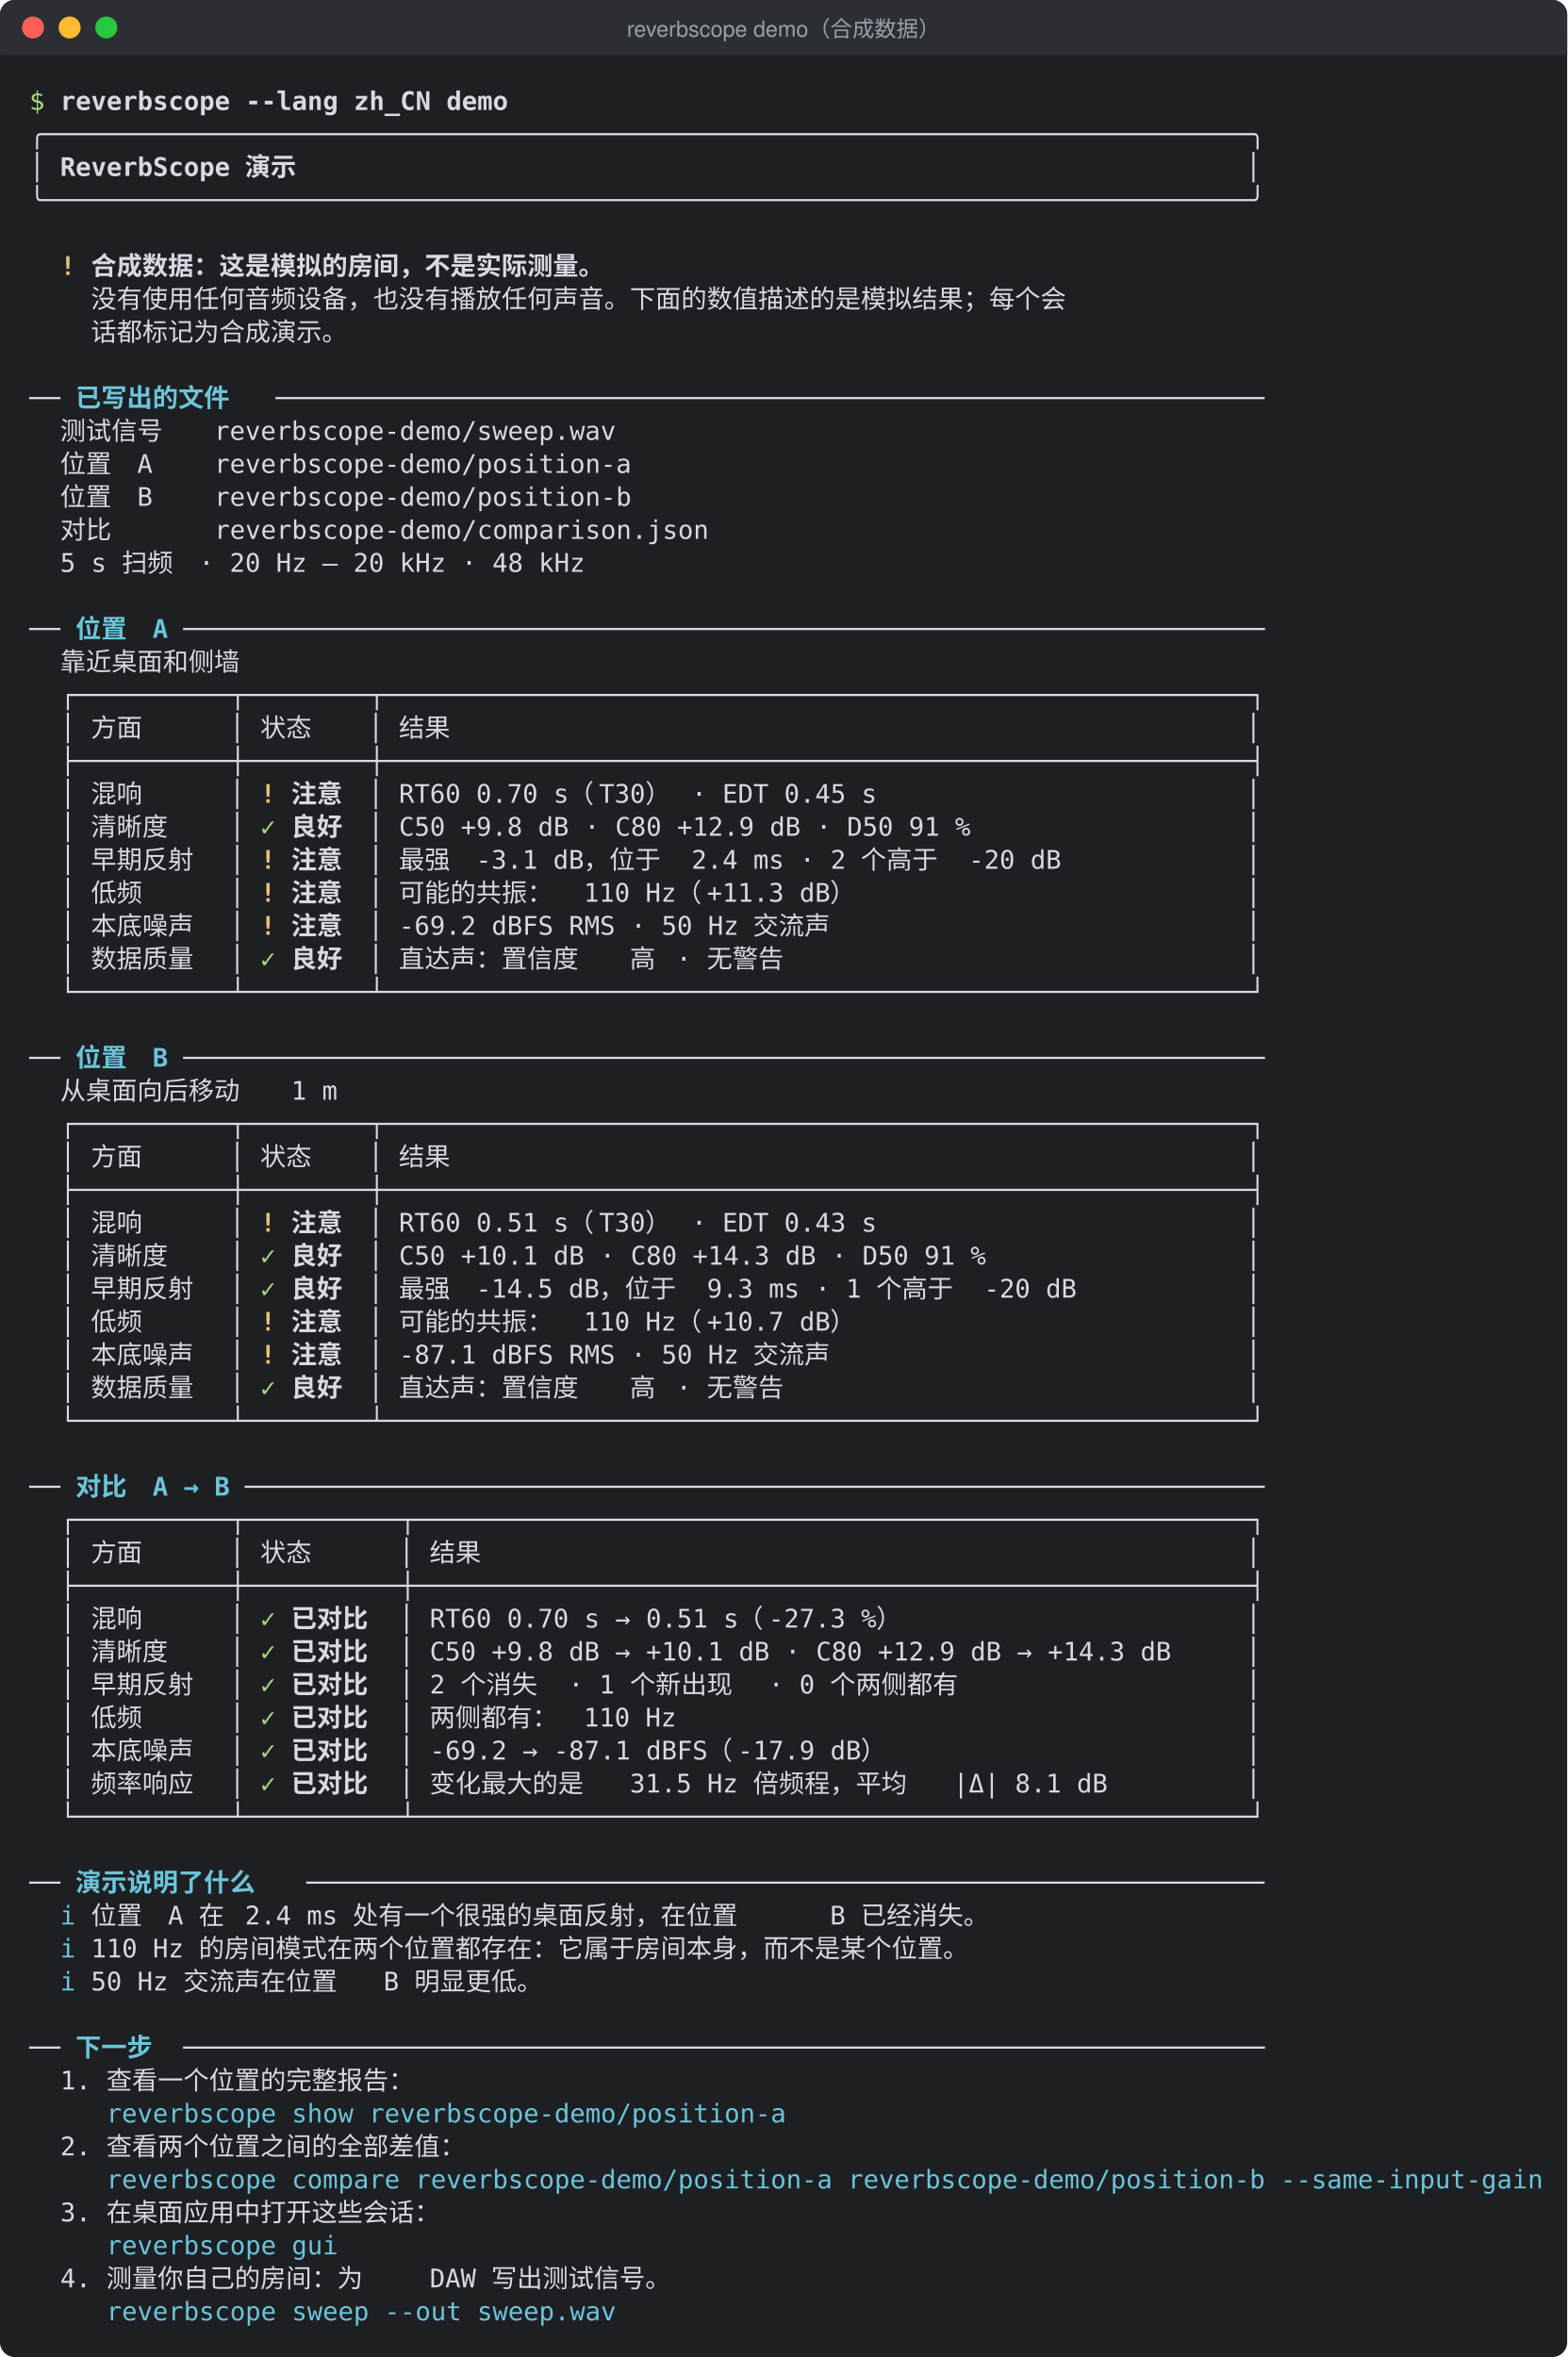
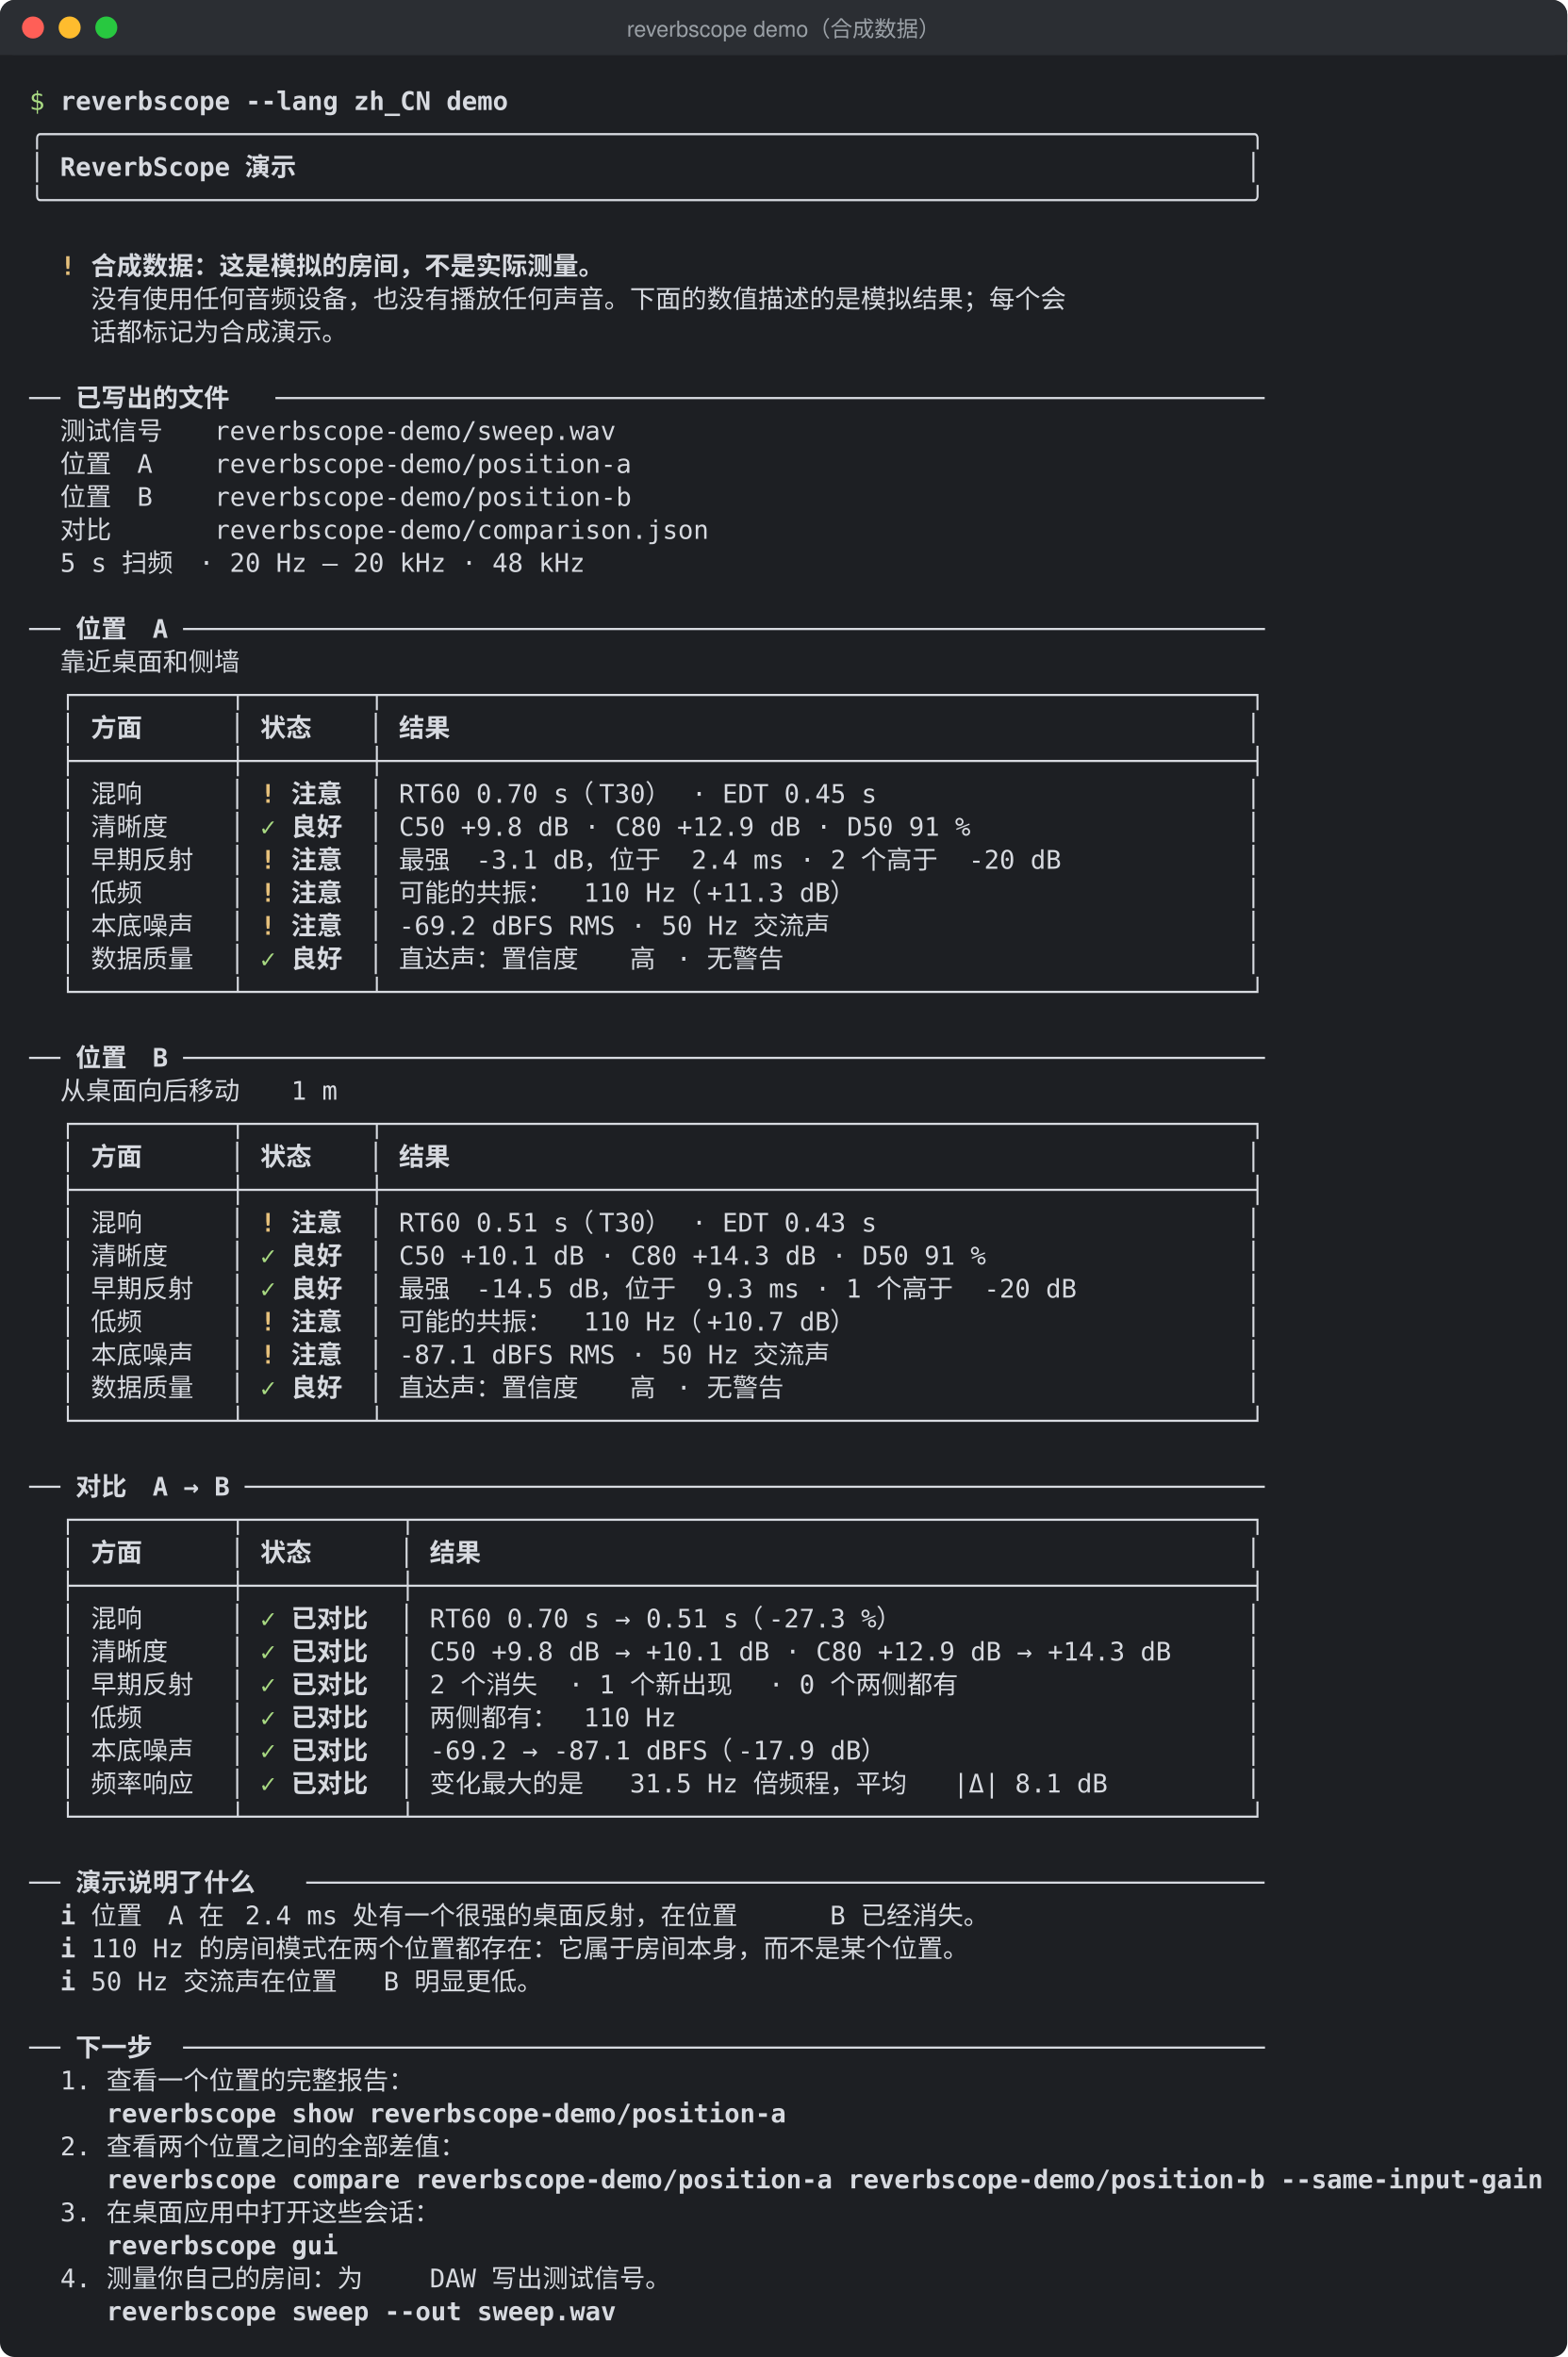
<svg xmlns="http://www.w3.org/2000/svg" width="855" height="1286" viewBox="0 0 855 1286" role="img" aria-label="reverbscope demo（合成数据）">
  <rect width="855" height="1286" rx="8" fill="#1d1f23" />
  <rect width="855" height="30" rx="8" fill="#2b2e33" />
  <rect y="22" width="855" height="8" fill="#2b2e33" />
  <circle cx="18" cy="15" r="6" fill="#ff5f57" />
  <circle cx="38" cy="15" r="6" fill="#febc2e" />
  <circle cx="58" cy="15" r="6" fill="#28c840" />
  <text x="427.5" y="20" text-anchor="middle" fill="#9aa0a6" font-family="Helvetica, Arial, sans-serif" font-size="12">reverbscope demo（合成数据）</text>
  <g font-family="DejaVu Sans Mono, Menlo, Consolas, Noto Sans Mono CJK SC, monospace" font-size="14" fill="#d7dae0">
    <text x="16" y="60" xml:space="preserve">
      <tspan x="16.0" fill="#a8d982">$</tspan>
      <tspan x="24.4"> </tspan>
      <tspan x="32.8" font-weight="bold">reverbscope --lang zh_CN demo</tspan>
    </text>
    <text x="16" y="78" xml:space="preserve">
      <tspan x="16.0" opacity="0.62">╭──────────────────────────────────────────────────────────────────────────────╮</tspan>
    </text>
    <text x="16" y="96" xml:space="preserve">
      <tspan x="16.0" opacity="0.62">│</tspan>
      <tspan x="24.4"> </tspan>
      <tspan x="32.8" font-weight="bold">ReverbScope </tspan>
      <tspan x="133.6" font-weight="bold">演示</tspan>
      <tspan x="167.2">                                                             </tspan>
      <tspan x="679.6" opacity="0.62">│</tspan>
    </text>
    <text x="16" y="114" xml:space="preserve">
      <tspan x="16.0" opacity="0.62">╰──────────────────────────────────────────────────────────────────────────────╯</tspan>
    </text>
    <text x="16" y="132" xml:space="preserve" />
    <text x="16" y="150" xml:space="preserve">
      <tspan x="16.0">  </tspan>
      <tspan x="32.8" font-weight="bold" fill="#e6c07b">!</tspan>
      <tspan x="41.2"> </tspan>
      <tspan x="49.6" font-weight="bold">合成数据：这是模拟的房间，不是实际测量。</tspan>
    </text>
    <text x="16" y="168" xml:space="preserve">
      <tspan x="16.0">    </tspan>
      <tspan x="49.6">没有使用任何音频设备，也没有播放任何声音。下面的数值描述的是模拟结果；每个会</tspan>
    </text>
    <text x="16" y="186" xml:space="preserve">
      <tspan x="16.0">    </tspan>
      <tspan x="49.6">话都标记为合成演示。</tspan>
    </text>
    <text x="16" y="204" xml:space="preserve" />
    <text x="16" y="222" xml:space="preserve">
      <tspan x="16.0" opacity="0.62">──</tspan>
      <tspan x="32.8"> </tspan>
-       <tspan x="41.2" font-weight="bold" fill="#6cc4d9">已写出的文件</tspan>
+       <tspan x="41.2" font-weight="bold">已写出的文件</tspan>
      <tspan x="142.0"> </tspan>
      <tspan x="150.4" opacity="0.62">────────────────────────────────────────────────────────────────</tspan>
    </text>
    <text x="16" y="240" xml:space="preserve">
      <tspan x="16.0">  </tspan>
-       <tspan x="32.8" opacity="0.62">测试信号</tspan>
+       <tspan x="32.8">测试信号</tspan>
      <tspan x="100.0">  reverbscope-demo/sweep.wav</tspan>
    </text>
    <text x="16" y="258" xml:space="preserve">
      <tspan x="16.0">  </tspan>
-       <tspan x="32.8" opacity="0.62">位置</tspan>
-       <tspan x="66.4" opacity="0.62"> A</tspan>
-       <tspan x="83.2">    reverbscope-demo/position-a</tspan>
+       <tspan x="32.8">位置</tspan>
+       <tspan x="66.4"> A    reverbscope-demo/position-a</tspan>
    </text>
    <text x="16" y="276" xml:space="preserve">
      <tspan x="16.0">  </tspan>
-       <tspan x="32.8" opacity="0.62">位置</tspan>
-       <tspan x="66.4" opacity="0.62"> B</tspan>
-       <tspan x="83.2">    reverbscope-demo/position-b</tspan>
+       <tspan x="32.8">位置</tspan>
+       <tspan x="66.4"> B    reverbscope-demo/position-b</tspan>
    </text>
    <text x="16" y="294" xml:space="preserve">
      <tspan x="16.0">  </tspan>
-       <tspan x="32.8" opacity="0.62">对比</tspan>
+       <tspan x="32.8">对比</tspan>
      <tspan x="66.4">      reverbscope-demo/comparison.json</tspan>
    </text>
    <text x="16" y="312" xml:space="preserve">
-       <tspan x="16.0">  </tspan>
-       <tspan x="32.8" opacity="0.62">5 s </tspan>
-       <tspan x="66.4" opacity="0.62">扫频</tspan>
-       <tspan x="100.0" opacity="0.62"> · 20 Hz – 20 kHz · 48 kHz</tspan>
+       <tspan x="16.0">  5 s </tspan>
+       <tspan x="66.4">扫频</tspan>
+       <tspan x="100.0"> · 20 Hz – 20 kHz · 48 kHz</tspan>
    </text>
    <text x="16" y="330" xml:space="preserve" />
    <text x="16" y="348" xml:space="preserve">
      <tspan x="16.0" opacity="0.62">──</tspan>
      <tspan x="32.8"> </tspan>
-       <tspan x="41.2" font-weight="bold" fill="#6cc4d9">位置</tspan>
-       <tspan x="74.8" font-weight="bold" fill="#6cc4d9"> A</tspan>
+       <tspan x="41.2" font-weight="bold">位置</tspan>
+       <tspan x="74.8" font-weight="bold"> A</tspan>
      <tspan x="91.6"> </tspan>
      <tspan x="100.0" opacity="0.62">──────────────────────────────────────────────────────────────────────</tspan>
    </text>
    <text x="16" y="366" xml:space="preserve">
      <tspan x="16.0">  </tspan>
-       <tspan x="32.8" opacity="0.62">靠近桌面和侧墙</tspan>
+       <tspan x="32.8">靠近桌面和侧墙</tspan>
    </text>
    <text x="16" y="384" xml:space="preserve">
      <tspan x="16.0">  </tspan>
      <tspan x="32.8" opacity="0.62">┌──────────┬────────┬────────────────────────────────────────────────────────┐</tspan>
    </text>
    <text x="16" y="402" xml:space="preserve">
      <tspan x="16.0">  </tspan>
      <tspan x="32.8" opacity="0.62">│</tspan>
      <tspan x="41.2"> </tspan>
-       <tspan x="49.6" opacity="0.62">方面</tspan>
-       <tspan x="83.2">     </tspan>
-       <tspan x="125.2" opacity="0.62">│</tspan>
-       <tspan x="133.6"> </tspan>
-       <tspan x="142.0" opacity="0.62">状态</tspan>
+       <tspan x="49.6" font-weight="bold">方面</tspan>
+       <tspan x="83.2">     </tspan>
+       <tspan x="125.2" opacity="0.62">│</tspan>
+       <tspan x="133.6"> </tspan>
+       <tspan x="142.0" font-weight="bold">状态</tspan>
      <tspan x="175.6">   </tspan>
      <tspan x="200.8" opacity="0.62">│</tspan>
      <tspan x="209.2"> </tspan>
-       <tspan x="217.6" opacity="0.62">结果</tspan>
+       <tspan x="217.6" font-weight="bold">结果</tspan>
      <tspan x="251.2">                                                   </tspan>
      <tspan x="679.6" opacity="0.62">│</tspan>
    </text>
    <text x="16" y="420" xml:space="preserve">
      <tspan x="16.0">  </tspan>
      <tspan x="32.8" opacity="0.62">├──────────┼────────┼────────────────────────────────────────────────────────┤</tspan>
    </text>
    <text x="16" y="438" xml:space="preserve">
      <tspan x="16.0">  </tspan>
      <tspan x="32.8" opacity="0.62">│</tspan>
      <tspan x="41.2"> </tspan>
      <tspan x="49.6">混响</tspan>
      <tspan x="83.2">     </tspan>
      <tspan x="125.2" opacity="0.62">│</tspan>
      <tspan x="133.6"> </tspan>
      <tspan x="142.0" font-weight="bold" fill="#e6c07b">!</tspan>
      <tspan x="150.4"> </tspan>
      <tspan x="158.8" font-weight="bold">注意</tspan>
      <tspan x="192.4"> </tspan>
      <tspan x="200.8" opacity="0.62">│</tspan>
      <tspan x="209.2"> RT60 0.70 s</tspan>
-       <tspan x="310.0" opacity="0.62">（</tspan>
-       <tspan x="326.8" opacity="0.62">T30</tspan>
-       <tspan x="352.0" opacity="0.62">）</tspan>
+       <tspan x="310.0">（</tspan>
+       <tspan x="326.8">T30</tspan>
+       <tspan x="352.0">）</tspan>
      <tspan x="368.8"> · EDT 0.45 s                        </tspan>
      <tspan x="679.6" opacity="0.62">│</tspan>
    </text>
    <text x="16" y="456" xml:space="preserve">
      <tspan x="16.0">  </tspan>
      <tspan x="32.8" opacity="0.62">│</tspan>
      <tspan x="41.2"> </tspan>
      <tspan x="49.6">清晰度</tspan>
      <tspan x="100.0">   </tspan>
      <tspan x="125.2" opacity="0.62">│</tspan>
      <tspan x="133.6"> </tspan>
      <tspan x="142.0" fill="#a8d982">✓</tspan>
      <tspan x="150.4"> </tspan>
      <tspan x="158.8" font-weight="bold">良好</tspan>
      <tspan x="192.4"> </tspan>
      <tspan x="200.8" opacity="0.62">│</tspan>
      <tspan x="209.2"> C50 +9.8 dB · C80 +12.9 dB · D50 91 %                  </tspan>
      <tspan x="679.6" opacity="0.62">│</tspan>
    </text>
    <text x="16" y="474" xml:space="preserve">
      <tspan x="16.0">  </tspan>
      <tspan x="32.8" opacity="0.62">│</tspan>
      <tspan x="41.2"> </tspan>
      <tspan x="49.6">早期反射</tspan>
      <tspan x="116.8"> </tspan>
      <tspan x="125.2" opacity="0.62">│</tspan>
      <tspan x="133.6"> </tspan>
      <tspan x="142.0" font-weight="bold" fill="#e6c07b">!</tspan>
      <tspan x="150.4"> </tspan>
      <tspan x="158.8" font-weight="bold">注意</tspan>
      <tspan x="192.4"> </tspan>
      <tspan x="200.8" opacity="0.62">│</tspan>
      <tspan x="209.2"> </tspan>
      <tspan x="217.6">最强</tspan>
      <tspan x="251.2"> -3.1 dB</tspan>
      <tspan x="318.4">，位于</tspan>
      <tspan x="368.8"> 2.4 ms · 2 </tspan>
      <tspan x="469.6">个高于</tspan>
      <tspan x="520.0"> -20 dB            </tspan>
      <tspan x="679.6" opacity="0.62">│</tspan>
    </text>
    <text x="16" y="492" xml:space="preserve">
      <tspan x="16.0">  </tspan>
      <tspan x="32.8" opacity="0.62">│</tspan>
      <tspan x="41.2"> </tspan>
      <tspan x="49.6">低频</tspan>
      <tspan x="83.2">     </tspan>
      <tspan x="125.2" opacity="0.62">│</tspan>
      <tspan x="133.6"> </tspan>
      <tspan x="142.0" font-weight="bold" fill="#e6c07b">!</tspan>
      <tspan x="150.4"> </tspan>
      <tspan x="158.8" font-weight="bold">注意</tspan>
      <tspan x="192.4"> </tspan>
      <tspan x="200.8" opacity="0.62">│</tspan>
      <tspan x="209.2"> </tspan>
      <tspan x="217.6">可能的共振：</tspan>
      <tspan x="318.4">110 Hz</tspan>
      <tspan x="368.8">（</tspan>
      <tspan x="385.6">+11.3 dB</tspan>
      <tspan x="452.8">）</tspan>
      <tspan x="469.6">                         </tspan>
      <tspan x="679.6" opacity="0.62">│</tspan>
    </text>
    <text x="16" y="510" xml:space="preserve">
      <tspan x="16.0">  </tspan>
      <tspan x="32.8" opacity="0.62">│</tspan>
      <tspan x="41.2"> </tspan>
      <tspan x="49.6">本底噪声</tspan>
      <tspan x="116.8"> </tspan>
      <tspan x="125.2" opacity="0.62">│</tspan>
      <tspan x="133.6"> </tspan>
      <tspan x="142.0" font-weight="bold" fill="#e6c07b">!</tspan>
      <tspan x="150.4"> </tspan>
      <tspan x="158.8" font-weight="bold">注意</tspan>
      <tspan x="192.4"> </tspan>
      <tspan x="200.8" opacity="0.62">│</tspan>
      <tspan x="209.2"> -69.2 dBFS RMS · 50 Hz </tspan>
      <tspan x="410.8">交流声</tspan>
      <tspan x="461.2">                          </tspan>
      <tspan x="679.6" opacity="0.62">│</tspan>
    </text>
    <text x="16" y="528" xml:space="preserve">
      <tspan x="16.0">  </tspan>
      <tspan x="32.8" opacity="0.62">│</tspan>
      <tspan x="41.2"> </tspan>
      <tspan x="49.6">数据质量</tspan>
      <tspan x="116.8"> </tspan>
      <tspan x="125.2" opacity="0.62">│</tspan>
      <tspan x="133.6"> </tspan>
      <tspan x="142.0" fill="#a8d982">✓</tspan>
      <tspan x="150.4"> </tspan>
      <tspan x="158.8" font-weight="bold">良好</tspan>
      <tspan x="192.4"> </tspan>
      <tspan x="200.8" opacity="0.62">│</tspan>
      <tspan x="209.2"> </tspan>
      <tspan x="217.6">直达声：置信度</tspan>
      <tspan x="335.2"> </tspan>
      <tspan x="343.6">高</tspan>
      <tspan x="360.4"> · </tspan>
      <tspan x="385.6">无警告</tspan>
      <tspan x="436.0">                             </tspan>
      <tspan x="679.6" opacity="0.62">│</tspan>
    </text>
    <text x="16" y="546" xml:space="preserve">
      <tspan x="16.0">  </tspan>
      <tspan x="32.8" opacity="0.62">└──────────┴────────┴────────────────────────────────────────────────────────┘</tspan>
    </text>
    <text x="16" y="564" xml:space="preserve" />
    <text x="16" y="582" xml:space="preserve">
      <tspan x="16.0" opacity="0.62">──</tspan>
      <tspan x="32.8"> </tspan>
-       <tspan x="41.2" font-weight="bold" fill="#6cc4d9">位置</tspan>
-       <tspan x="74.8" font-weight="bold" fill="#6cc4d9"> B</tspan>
+       <tspan x="41.2" font-weight="bold">位置</tspan>
+       <tspan x="74.8" font-weight="bold"> B</tspan>
      <tspan x="91.6"> </tspan>
      <tspan x="100.0" opacity="0.62">──────────────────────────────────────────────────────────────────────</tspan>
    </text>
    <text x="16" y="600" xml:space="preserve">
      <tspan x="16.0">  </tspan>
-       <tspan x="32.8" opacity="0.62">从桌面向后移动</tspan>
-       <tspan x="150.4" opacity="0.62"> 1 m</tspan>
+       <tspan x="32.8">从桌面向后移动</tspan>
+       <tspan x="150.4"> 1 m</tspan>
    </text>
    <text x="16" y="618" xml:space="preserve">
      <tspan x="16.0">  </tspan>
      <tspan x="32.8" opacity="0.62">┌──────────┬────────┬────────────────────────────────────────────────────────┐</tspan>
    </text>
    <text x="16" y="636" xml:space="preserve">
      <tspan x="16.0">  </tspan>
      <tspan x="32.8" opacity="0.62">│</tspan>
      <tspan x="41.2"> </tspan>
-       <tspan x="49.6" opacity="0.62">方面</tspan>
-       <tspan x="83.2">     </tspan>
-       <tspan x="125.2" opacity="0.62">│</tspan>
-       <tspan x="133.6"> </tspan>
-       <tspan x="142.0" opacity="0.62">状态</tspan>
+       <tspan x="49.6" font-weight="bold">方面</tspan>
+       <tspan x="83.2">     </tspan>
+       <tspan x="125.2" opacity="0.62">│</tspan>
+       <tspan x="133.6"> </tspan>
+       <tspan x="142.0" font-weight="bold">状态</tspan>
      <tspan x="175.6">   </tspan>
      <tspan x="200.8" opacity="0.62">│</tspan>
      <tspan x="209.2"> </tspan>
-       <tspan x="217.6" opacity="0.62">结果</tspan>
+       <tspan x="217.6" font-weight="bold">结果</tspan>
      <tspan x="251.2">                                                   </tspan>
      <tspan x="679.6" opacity="0.62">│</tspan>
    </text>
    <text x="16" y="654" xml:space="preserve">
      <tspan x="16.0">  </tspan>
      <tspan x="32.8" opacity="0.62">├──────────┼────────┼────────────────────────────────────────────────────────┤</tspan>
    </text>
    <text x="16" y="672" xml:space="preserve">
      <tspan x="16.0">  </tspan>
      <tspan x="32.8" opacity="0.62">│</tspan>
      <tspan x="41.2"> </tspan>
      <tspan x="49.6">混响</tspan>
      <tspan x="83.2">     </tspan>
      <tspan x="125.2" opacity="0.62">│</tspan>
      <tspan x="133.6"> </tspan>
      <tspan x="142.0" font-weight="bold" fill="#e6c07b">!</tspan>
      <tspan x="150.4"> </tspan>
      <tspan x="158.8" font-weight="bold">注意</tspan>
      <tspan x="192.4"> </tspan>
      <tspan x="200.8" opacity="0.62">│</tspan>
      <tspan x="209.2"> RT60 0.51 s</tspan>
-       <tspan x="310.0" opacity="0.62">（</tspan>
-       <tspan x="326.8" opacity="0.62">T30</tspan>
-       <tspan x="352.0" opacity="0.62">）</tspan>
+       <tspan x="310.0">（</tspan>
+       <tspan x="326.8">T30</tspan>
+       <tspan x="352.0">）</tspan>
      <tspan x="368.8"> · EDT 0.43 s                        </tspan>
      <tspan x="679.6" opacity="0.62">│</tspan>
    </text>
    <text x="16" y="690" xml:space="preserve">
      <tspan x="16.0">  </tspan>
      <tspan x="32.8" opacity="0.62">│</tspan>
      <tspan x="41.2"> </tspan>
      <tspan x="49.6">清晰度</tspan>
      <tspan x="100.0">   </tspan>
      <tspan x="125.2" opacity="0.62">│</tspan>
      <tspan x="133.6"> </tspan>
      <tspan x="142.0" fill="#a8d982">✓</tspan>
      <tspan x="150.4"> </tspan>
      <tspan x="158.8" font-weight="bold">良好</tspan>
      <tspan x="192.4"> </tspan>
      <tspan x="200.8" opacity="0.62">│</tspan>
      <tspan x="209.2"> C50 +10.1 dB · C80 +14.3 dB · D50 91 %                 </tspan>
      <tspan x="679.6" opacity="0.62">│</tspan>
    </text>
    <text x="16" y="708" xml:space="preserve">
      <tspan x="16.0">  </tspan>
      <tspan x="32.8" opacity="0.62">│</tspan>
      <tspan x="41.2"> </tspan>
      <tspan x="49.6">早期反射</tspan>
      <tspan x="116.8"> </tspan>
      <tspan x="125.2" opacity="0.62">│</tspan>
      <tspan x="133.6"> </tspan>
      <tspan x="142.0" fill="#a8d982">✓</tspan>
      <tspan x="150.4"> </tspan>
      <tspan x="158.8" font-weight="bold">良好</tspan>
      <tspan x="192.4"> </tspan>
      <tspan x="200.8" opacity="0.62">│</tspan>
      <tspan x="209.2"> </tspan>
      <tspan x="217.6">最强</tspan>
      <tspan x="251.2"> -14.5 dB</tspan>
      <tspan x="326.8">，位于</tspan>
      <tspan x="377.2"> 9.3 ms · 1 </tspan>
      <tspan x="478.0">个高于</tspan>
      <tspan x="528.4"> -20 dB           </tspan>
      <tspan x="679.6" opacity="0.62">│</tspan>
    </text>
    <text x="16" y="726" xml:space="preserve">
      <tspan x="16.0">  </tspan>
      <tspan x="32.8" opacity="0.62">│</tspan>
      <tspan x="41.2"> </tspan>
      <tspan x="49.6">低频</tspan>
      <tspan x="83.2">     </tspan>
      <tspan x="125.2" opacity="0.62">│</tspan>
      <tspan x="133.6"> </tspan>
      <tspan x="142.0" font-weight="bold" fill="#e6c07b">!</tspan>
      <tspan x="150.4"> </tspan>
      <tspan x="158.8" font-weight="bold">注意</tspan>
      <tspan x="192.4"> </tspan>
      <tspan x="200.8" opacity="0.62">│</tspan>
      <tspan x="209.2"> </tspan>
      <tspan x="217.6">可能的共振：</tspan>
      <tspan x="318.4">110 Hz</tspan>
      <tspan x="368.8">（</tspan>
      <tspan x="385.6">+10.7 dB</tspan>
      <tspan x="452.8">）</tspan>
      <tspan x="469.6">                         </tspan>
      <tspan x="679.6" opacity="0.62">│</tspan>
    </text>
    <text x="16" y="744" xml:space="preserve">
      <tspan x="16.0">  </tspan>
      <tspan x="32.8" opacity="0.62">│</tspan>
      <tspan x="41.2"> </tspan>
      <tspan x="49.6">本底噪声</tspan>
      <tspan x="116.8"> </tspan>
      <tspan x="125.2" opacity="0.62">│</tspan>
      <tspan x="133.6"> </tspan>
      <tspan x="142.0" font-weight="bold" fill="#e6c07b">!</tspan>
      <tspan x="150.4"> </tspan>
      <tspan x="158.8" font-weight="bold">注意</tspan>
      <tspan x="192.4"> </tspan>
      <tspan x="200.8" opacity="0.62">│</tspan>
      <tspan x="209.2"> -87.1 dBFS RMS · 50 Hz </tspan>
      <tspan x="410.8">交流声</tspan>
      <tspan x="461.2">                          </tspan>
      <tspan x="679.6" opacity="0.62">│</tspan>
    </text>
    <text x="16" y="762" xml:space="preserve">
      <tspan x="16.0">  </tspan>
      <tspan x="32.8" opacity="0.62">│</tspan>
      <tspan x="41.2"> </tspan>
      <tspan x="49.6">数据质量</tspan>
      <tspan x="116.8"> </tspan>
      <tspan x="125.2" opacity="0.62">│</tspan>
      <tspan x="133.6"> </tspan>
      <tspan x="142.0" fill="#a8d982">✓</tspan>
      <tspan x="150.4"> </tspan>
      <tspan x="158.8" font-weight="bold">良好</tspan>
      <tspan x="192.4"> </tspan>
      <tspan x="200.8" opacity="0.62">│</tspan>
      <tspan x="209.2"> </tspan>
      <tspan x="217.6">直达声：置信度</tspan>
      <tspan x="335.2"> </tspan>
      <tspan x="343.6">高</tspan>
      <tspan x="360.4"> · </tspan>
      <tspan x="385.6">无警告</tspan>
      <tspan x="436.0">                             </tspan>
      <tspan x="679.6" opacity="0.62">│</tspan>
    </text>
    <text x="16" y="780" xml:space="preserve">
      <tspan x="16.0">  </tspan>
      <tspan x="32.8" opacity="0.62">└──────────┴────────┴────────────────────────────────────────────────────────┘</tspan>
    </text>
    <text x="16" y="798" xml:space="preserve" />
    <text x="16" y="816" xml:space="preserve">
      <tspan x="16.0" opacity="0.62">──</tspan>
      <tspan x="32.8"> </tspan>
-       <tspan x="41.2" font-weight="bold" fill="#6cc4d9">对比</tspan>
-       <tspan x="74.8" font-weight="bold" fill="#6cc4d9"> A → B</tspan>
+       <tspan x="41.2" font-weight="bold">对比</tspan>
+       <tspan x="74.8" font-weight="bold"> A → B</tspan>
      <tspan x="125.2"> </tspan>
      <tspan x="133.6" opacity="0.62">──────────────────────────────────────────────────────────────────</tspan>
    </text>
    <text x="16" y="834" xml:space="preserve">
      <tspan x="16.0">  </tspan>
      <tspan x="32.8" opacity="0.62">┌──────────┬──────────┬──────────────────────────────────────────────────────┐</tspan>
    </text>
    <text x="16" y="852" xml:space="preserve">
      <tspan x="16.0">  </tspan>
      <tspan x="32.8" opacity="0.62">│</tspan>
      <tspan x="41.2"> </tspan>
-       <tspan x="49.6" opacity="0.62">方面</tspan>
-       <tspan x="83.2">     </tspan>
-       <tspan x="125.2" opacity="0.62">│</tspan>
-       <tspan x="133.6"> </tspan>
-       <tspan x="142.0" opacity="0.62">状态</tspan>
+       <tspan x="49.6" font-weight="bold">方面</tspan>
+       <tspan x="83.2">     </tspan>
+       <tspan x="125.2" opacity="0.62">│</tspan>
+       <tspan x="133.6"> </tspan>
+       <tspan x="142.0" font-weight="bold">状态</tspan>
      <tspan x="175.6">     </tspan>
      <tspan x="217.6" opacity="0.62">│</tspan>
      <tspan x="226.0"> </tspan>
-       <tspan x="234.4" opacity="0.62">结果</tspan>
+       <tspan x="234.4" font-weight="bold">结果</tspan>
      <tspan x="268.0">                                                 </tspan>
      <tspan x="679.6" opacity="0.62">│</tspan>
    </text>
    <text x="16" y="870" xml:space="preserve">
      <tspan x="16.0">  </tspan>
      <tspan x="32.8" opacity="0.62">├──────────┼──────────┼──────────────────────────────────────────────────────┤</tspan>
    </text>
    <text x="16" y="888" xml:space="preserve">
      <tspan x="16.0">  </tspan>
      <tspan x="32.8" opacity="0.62">│</tspan>
      <tspan x="41.2"> </tspan>
      <tspan x="49.6">混响</tspan>
      <tspan x="83.2">     </tspan>
      <tspan x="125.2" opacity="0.62">│</tspan>
      <tspan x="133.6"> </tspan>
      <tspan x="142.0" fill="#a8d982">✓</tspan>
      <tspan x="150.4"> </tspan>
      <tspan x="158.8" font-weight="bold">已对比</tspan>
      <tspan x="209.2"> </tspan>
      <tspan x="217.6" opacity="0.62">│</tspan>
      <tspan x="226.0"> RT60 0.70 s → 0.51 s</tspan>
      <tspan x="402.4">（</tspan>
      <tspan x="419.2">-27.3 %</tspan>
      <tspan x="478.0">）</tspan>
      <tspan x="494.8">                      </tspan>
      <tspan x="679.6" opacity="0.62">│</tspan>
    </text>
    <text x="16" y="906" xml:space="preserve">
      <tspan x="16.0">  </tspan>
      <tspan x="32.8" opacity="0.62">│</tspan>
      <tspan x="41.2"> </tspan>
      <tspan x="49.6">清晰度</tspan>
      <tspan x="100.0">   </tspan>
      <tspan x="125.2" opacity="0.62">│</tspan>
      <tspan x="133.6"> </tspan>
      <tspan x="142.0" fill="#a8d982">✓</tspan>
      <tspan x="150.4"> </tspan>
      <tspan x="158.8" font-weight="bold">已对比</tspan>
      <tspan x="209.2"> </tspan>
      <tspan x="217.6" opacity="0.62">│</tspan>
      <tspan x="226.0"> C50 +9.8 dB → +10.1 dB · C80 +12.9 dB → +14.3 dB     </tspan>
      <tspan x="679.6" opacity="0.62">│</tspan>
    </text>
    <text x="16" y="924" xml:space="preserve">
      <tspan x="16.0">  </tspan>
      <tspan x="32.8" opacity="0.62">│</tspan>
      <tspan x="41.2"> </tspan>
      <tspan x="49.6">早期反射</tspan>
      <tspan x="116.8"> </tspan>
      <tspan x="125.2" opacity="0.62">│</tspan>
      <tspan x="133.6"> </tspan>
      <tspan x="142.0" fill="#a8d982">✓</tspan>
      <tspan x="150.4"> </tspan>
      <tspan x="158.8" font-weight="bold">已对比</tspan>
      <tspan x="209.2"> </tspan>
      <tspan x="217.6" opacity="0.62">│</tspan>
      <tspan x="226.0"> 2 </tspan>
      <tspan x="251.2">个消失</tspan>
      <tspan x="301.6"> · 1 </tspan>
      <tspan x="343.6">个新出现</tspan>
      <tspan x="410.8"> · 0 </tspan>
      <tspan x="452.8">个两侧都有</tspan>
      <tspan x="536.8">                 </tspan>
      <tspan x="679.6" opacity="0.62">│</tspan>
    </text>
    <text x="16" y="942" xml:space="preserve">
      <tspan x="16.0">  </tspan>
      <tspan x="32.8" opacity="0.62">│</tspan>
      <tspan x="41.2"> </tspan>
      <tspan x="49.6">低频</tspan>
      <tspan x="83.2">     </tspan>
      <tspan x="125.2" opacity="0.62">│</tspan>
      <tspan x="133.6"> </tspan>
      <tspan x="142.0" fill="#a8d982">✓</tspan>
      <tspan x="150.4"> </tspan>
      <tspan x="158.8" font-weight="bold">已对比</tspan>
      <tspan x="209.2"> </tspan>
      <tspan x="217.6" opacity="0.62">│</tspan>
      <tspan x="226.0"> </tspan>
      <tspan x="234.4">两侧都有：</tspan>
      <tspan x="318.4">110 Hz                                     </tspan>
      <tspan x="679.6" opacity="0.62">│</tspan>
    </text>
    <text x="16" y="960" xml:space="preserve">
      <tspan x="16.0">  </tspan>
      <tspan x="32.8" opacity="0.62">│</tspan>
      <tspan x="41.2"> </tspan>
      <tspan x="49.6">本底噪声</tspan>
      <tspan x="116.8"> </tspan>
      <tspan x="125.2" opacity="0.62">│</tspan>
      <tspan x="133.6"> </tspan>
      <tspan x="142.0" fill="#a8d982">✓</tspan>
      <tspan x="150.4"> </tspan>
      <tspan x="158.8" font-weight="bold">已对比</tspan>
      <tspan x="209.2"> </tspan>
      <tspan x="217.6" opacity="0.62">│</tspan>
      <tspan x="226.0"> -69.2 → -87.1 dBFS</tspan>
      <tspan x="385.6">（</tspan>
      <tspan x="402.4">-17.9 dB</tspan>
      <tspan x="469.6">）</tspan>
      <tspan x="486.4">                       </tspan>
      <tspan x="679.6" opacity="0.62">│</tspan>
    </text>
    <text x="16" y="978" xml:space="preserve">
      <tspan x="16.0">  </tspan>
      <tspan x="32.8" opacity="0.62">│</tspan>
      <tspan x="41.2"> </tspan>
      <tspan x="49.6">频率响应</tspan>
      <tspan x="116.8"> </tspan>
      <tspan x="125.2" opacity="0.62">│</tspan>
      <tspan x="133.6"> </tspan>
      <tspan x="142.0" fill="#a8d982">✓</tspan>
      <tspan x="150.4"> </tspan>
      <tspan x="158.8" font-weight="bold">已对比</tspan>
      <tspan x="209.2"> </tspan>
      <tspan x="217.6" opacity="0.62">│</tspan>
      <tspan x="226.0"> </tspan>
      <tspan x="234.4">变化最大的是</tspan>
      <tspan x="335.2"> 31.5 Hz </tspan>
      <tspan x="410.8">倍频程，平均</tspan>
      <tspan x="511.6"> |Δ| 8.1 dB         </tspan>
      <tspan x="679.6" opacity="0.62">│</tspan>
    </text>
    <text x="16" y="996" xml:space="preserve">
      <tspan x="16.0">  </tspan>
      <tspan x="32.8" opacity="0.62">└──────────┴──────────┴──────────────────────────────────────────────────────┘</tspan>
    </text>
    <text x="16" y="1014" xml:space="preserve" />
    <text x="16" y="1032" xml:space="preserve">
      <tspan x="16.0" opacity="0.62">──</tspan>
      <tspan x="32.8"> </tspan>
-       <tspan x="41.2" font-weight="bold" fill="#6cc4d9">演示说明了什么</tspan>
+       <tspan x="41.2" font-weight="bold">演示说明了什么</tspan>
      <tspan x="158.8"> </tspan>
      <tspan x="167.2" opacity="0.62">──────────────────────────────────────────────────────────────</tspan>
    </text>
    <text x="16" y="1050" xml:space="preserve">
      <tspan x="16.0">  </tspan>
-       <tspan x="32.8" fill="#6cc4d9">i</tspan>
+       <tspan x="32.8" font-weight="bold">i</tspan>
      <tspan x="41.2"> </tspan>
      <tspan x="49.6">位置</tspan>
      <tspan x="83.2"> A </tspan>
      <tspan x="108.4">在</tspan>
      <tspan x="125.2"> 2.4 ms </tspan>
      <tspan x="192.4">处有一个很强的桌面反射，在位置</tspan>
      <tspan x="444.4"> B </tspan>
      <tspan x="469.6">已经消失。</tspan>
    </text>
    <text x="16" y="1068" xml:space="preserve">
      <tspan x="16.0">  </tspan>
-       <tspan x="32.8" fill="#6cc4d9">i</tspan>
+       <tspan x="32.8" font-weight="bold">i</tspan>
      <tspan x="41.2"> 110 Hz </tspan>
      <tspan x="108.4">的房间模式在两个位置都存在：它属于房间本身，而不是某个位置。</tspan>
    </text>
    <text x="16" y="1086" xml:space="preserve">
      <tspan x="16.0">  </tspan>
-       <tspan x="32.8" fill="#6cc4d9">i</tspan>
+       <tspan x="32.8" font-weight="bold">i</tspan>
      <tspan x="41.2"> 50 Hz </tspan>
      <tspan x="100.0">交流声在位置</tspan>
      <tspan x="200.8"> B </tspan>
      <tspan x="226.0">明显更低。</tspan>
    </text>
    <text x="16" y="1104" xml:space="preserve" />
    <text x="16" y="1122" xml:space="preserve">
      <tspan x="16.0" opacity="0.62">──</tspan>
      <tspan x="32.8"> </tspan>
-       <tspan x="41.2" font-weight="bold" fill="#6cc4d9">下一步</tspan>
+       <tspan x="41.2" font-weight="bold">下一步</tspan>
      <tspan x="91.6"> </tspan>
      <tspan x="100.0" opacity="0.62">──────────────────────────────────────────────────────────────────────</tspan>
    </text>
    <text x="16" y="1140" xml:space="preserve">
      <tspan x="16.0">  1. </tspan>
      <tspan x="58.0">查看一个位置的完整报告：</tspan>
    </text>
    <text x="16" y="1158" xml:space="preserve">
      <tspan x="16.0">     </tspan>
-       <tspan x="58.0" fill="#6cc4d9">reverbscope show reverbscope-demo/position-a</tspan>
+       <tspan x="58.0" font-weight="bold">reverbscope show reverbscope-demo/position-a</tspan>
    </text>
    <text x="16" y="1176" xml:space="preserve">
      <tspan x="16.0">  2. </tspan>
      <tspan x="58.0">查看两个位置之间的全部差值：</tspan>
    </text>
    <text x="16" y="1194" xml:space="preserve">
      <tspan x="16.0">     </tspan>
-       <tspan x="58.0" fill="#6cc4d9">reverbscope compare reverbscope-demo/position-a reverbscope-demo/position-b --same-input-gain</tspan>
+       <tspan x="58.0" font-weight="bold">reverbscope compare reverbscope-demo/position-a reverbscope-demo/position-b --same-input-gain</tspan>
    </text>
    <text x="16" y="1212" xml:space="preserve">
      <tspan x="16.0">  3. </tspan>
      <tspan x="58.0">在桌面应用中打开这些会话：</tspan>
    </text>
    <text x="16" y="1230" xml:space="preserve">
      <tspan x="16.0">     </tspan>
-       <tspan x="58.0" fill="#6cc4d9">reverbscope gui</tspan>
+       <tspan x="58.0" font-weight="bold">reverbscope gui</tspan>
    </text>
    <text x="16" y="1248" xml:space="preserve">
      <tspan x="16.0">  4. </tspan>
      <tspan x="58.0">测量你自己的房间：为</tspan>
      <tspan x="226.0"> DAW </tspan>
      <tspan x="268.0">写出测试信号。</tspan>
    </text>
    <text x="16" y="1266" xml:space="preserve">
      <tspan x="16.0">     </tspan>
-       <tspan x="58.0" fill="#6cc4d9">reverbscope sweep --out sweep.wav</tspan>
+       <tspan x="58.0" font-weight="bold">reverbscope sweep --out sweep.wav</tspan>
    </text>
  </g>
</svg>
